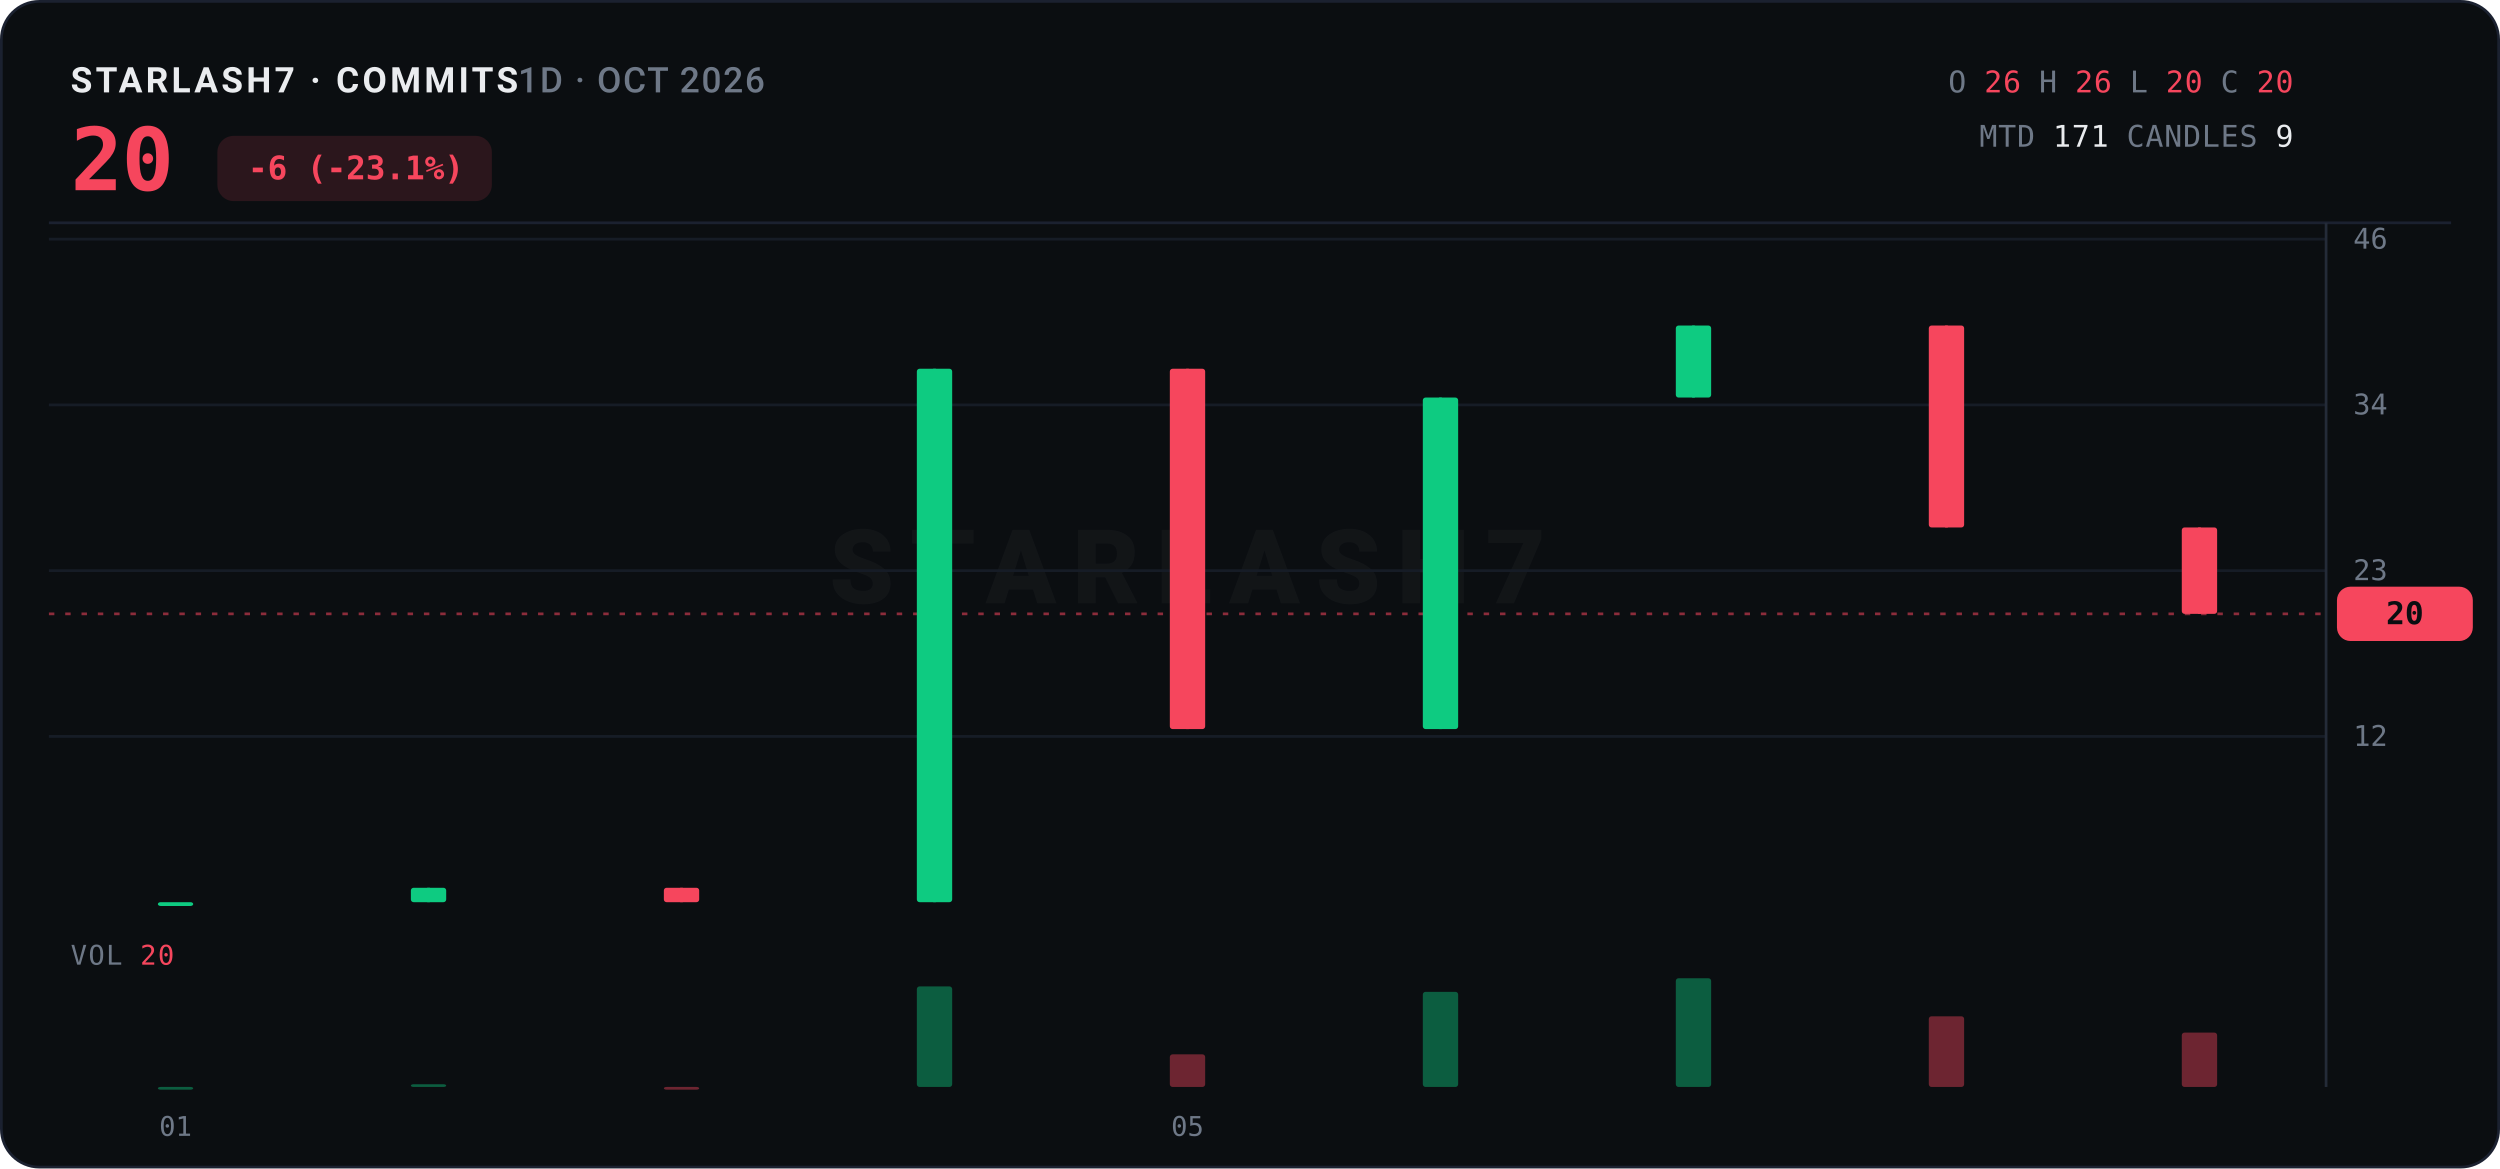
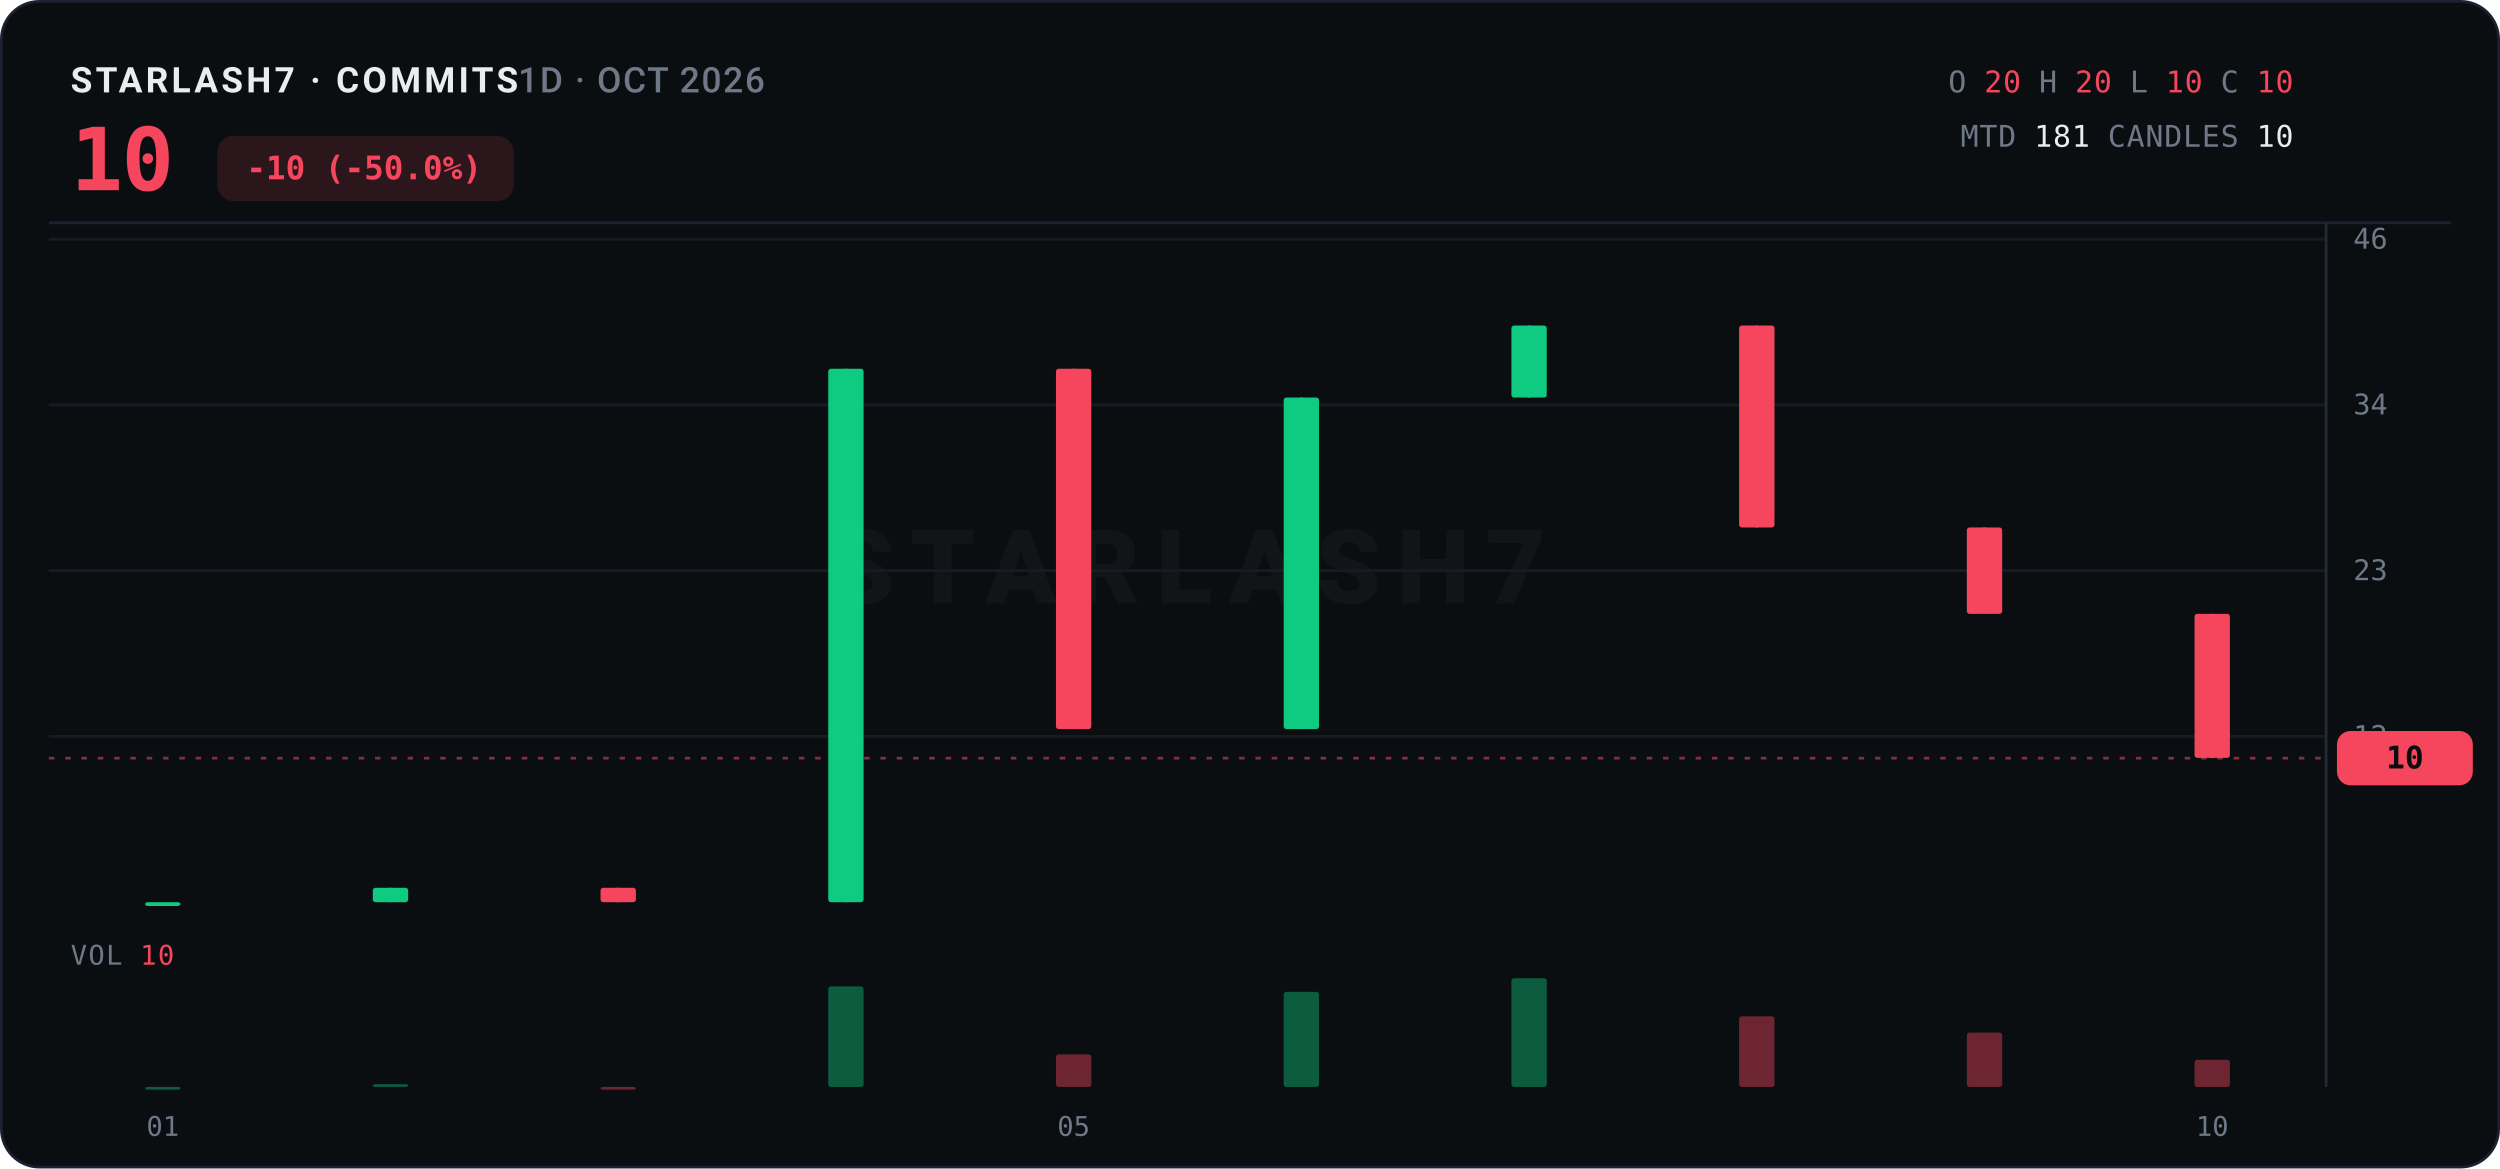
<svg xmlns="http://www.w3.org/2000/svg" width="920" height="430" viewBox="0 0 920 430">
  <rect x="0.5" y="0.5" width="919" height="429" rx="14" fill="#0B0E11" stroke="#1B2130" />
  <text x="26" y="34" font-family="ui-sans-serif,system-ui,-apple-system,'Segoe UI',Roboto,sans-serif" font-size="13" font-weight="700" letter-spacing="1.2" fill="#EAECEF">STARLASH7 · COMMITS<tspan fill="#6E7887" font-weight="500" letter-spacing="0.6">  1D · OCT 2026</tspan>
  </text>
-   <text x="26" y="70" font-family="ui-monospace,'SF Mono',SFMono-Regular,Menlo,Consolas,monospace" font-size="32" font-weight="800" fill="#F6465D" letter-spacing="-0.5">20</text>
-   <rect x="80" y="50" width="101" height="24" rx="6" fill="#F6465D" opacity="0.14" />
-   <text x="131" y="66" text-anchor="middle" font-family="ui-monospace,'SF Mono',SFMono-Regular,Menlo,Consolas,monospace" font-size="12" font-weight="700" fill="#F6465D">-6 (-23.1%)</text>
+   <text x="26" y="70" font-family="ui-monospace,'SF Mono',SFMono-Regular,Menlo,Consolas,monospace" font-size="32" font-weight="800" fill="#F6465D" letter-spacing="-0.5">10</text>
+   <rect x="80" y="50" width="109" height="24" rx="6" fill="#F6465D" opacity="0.14" />
+   <text x="134" y="66" text-anchor="middle" font-family="ui-monospace,'SF Mono',SFMono-Regular,Menlo,Consolas,monospace" font-size="12" font-weight="700" fill="#F6465D">-10 (-50.0%)</text>
  <text x="844" y="34" text-anchor="end" font-family="ui-monospace,'SF Mono',SFMono-Regular,Menlo,Consolas,monospace" font-size="11" letter-spacing="0.3">
    <tspan fill="#6E7887">O</tspan>
-     <tspan fill="#F6465D">26</tspan>
+     <tspan fill="#F6465D">20</tspan>
    <tspan fill="#6E7887">H</tspan>
-     <tspan fill="#F6465D">26</tspan>
+     <tspan fill="#F6465D">20</tspan>
    <tspan fill="#6E7887">L</tspan>
-     <tspan fill="#F6465D">20</tspan>
+     <tspan fill="#F6465D">10</tspan>
    <tspan fill="#6E7887">C</tspan>
-     <tspan fill="#F6465D">20</tspan>
+     <tspan fill="#F6465D">10</tspan>
  </text>
  <text x="844" y="54" text-anchor="end" font-family="ui-monospace,'SF Mono',SFMono-Regular,Menlo,Consolas,monospace" font-size="11" letter-spacing="0.3">
    <tspan fill="#6E7887">MTD</tspan>
-     <tspan fill="#EAECEF">171</tspan>
+     <tspan fill="#EAECEF">181</tspan>
    <tspan fill="#6E7887">CANDLES</tspan>
-     <tspan fill="#EAECEF">9</tspan>
+     <tspan fill="#EAECEF">10</tspan>
  </text>
  <line x1="18" y1="82" x2="902" y2="82" stroke="#1B2130" stroke-width="1" />
  <text x="437.0" y="222.0" text-anchor="middle" font-family="ui-sans-serif,system-ui,-apple-system,'Segoe UI',Roboto,sans-serif" font-size="38" font-weight="800" letter-spacing="6" fill="#EAECEF" opacity="0.035">STARLASH7</text>
  <line x1="18" y1="271.0" x2="856" y2="271.0" stroke="#161C26" stroke-width="1" />
  <text x="866" y="274.5" font-family="ui-monospace,'SF Mono',SFMono-Regular,Menlo,Consolas,monospace" font-size="10.5" fill="#6E7887">12</text>
  <line x1="18" y1="210.0" x2="856" y2="210.0" stroke="#161C26" stroke-width="1" />
  <text x="866" y="213.5" font-family="ui-monospace,'SF Mono',SFMono-Regular,Menlo,Consolas,monospace" font-size="10.5" fill="#6E7887">23</text>
  <line x1="18" y1="149.0" x2="856" y2="149.0" stroke="#161C26" stroke-width="1" />
  <text x="866" y="152.5" font-family="ui-monospace,'SF Mono',SFMono-Regular,Menlo,Consolas,monospace" font-size="10.5" fill="#6E7887">34</text>
  <line x1="18" y1="88.0" x2="856" y2="88.0" stroke="#161C26" stroke-width="1" />
  <text x="866" y="91.5" font-family="ui-monospace,'SF Mono',SFMono-Regular,Menlo,Consolas,monospace" font-size="10.5" fill="#6E7887">46</text>
  <line x1="856" y1="82" x2="856" y2="400" stroke="#242B38" stroke-width="1" />
-   <line x1="18" y1="225.9" x2="856" y2="225.9" stroke="#F6465D" stroke-width="1" stroke-dasharray="2 4" opacity="0.55" />
-   <rect x="860" y="215.9" width="50" height="20" rx="5" fill="#F6465D" />
-   <text x="885.0" y="229.7" text-anchor="middle" font-family="ui-monospace,'SF Mono',SFMono-Regular,Menlo,Consolas,monospace" font-size="11.5" font-weight="800" fill="#0B0E11">20</text>
-   <line x1="64.6" y1="332.0" x2="64.6" y2="332.0" stroke="#0ECB81" stroke-width="1" />
-   <rect x="58.1" y="332.0" width="13.0" height="1.4" rx="1" fill="#0ECB81" />
-   <line x1="157.7" y1="326.7" x2="157.7" y2="332.0" stroke="#0ECB81" stroke-width="1" />
-   <rect x="151.2" y="326.7" width="13.0" height="5.3" rx="1" fill="#0ECB81" />
-   <line x1="250.8" y1="326.7" x2="250.8" y2="332.0" stroke="#F6465D" stroke-width="1" />
-   <rect x="244.3" y="326.7" width="13.0" height="5.3" rx="1" fill="#F6465D" />
-   <line x1="343.9" y1="135.7" x2="343.9" y2="332.0" stroke="#0ECB81" stroke-width="1" />
-   <rect x="337.4" y="135.7" width="13.0" height="196.3" rx="1" fill="#0ECB81" />
-   <line x1="437.0" y1="135.7" x2="437.0" y2="268.3" stroke="#F6465D" stroke-width="1" />
-   <rect x="430.5" y="135.7" width="13.0" height="132.6" rx="1" fill="#F6465D" />
-   <line x1="530.1" y1="146.3" x2="530.1" y2="268.3" stroke="#0ECB81" stroke-width="1" />
-   <rect x="523.6" y="146.3" width="13.0" height="122.0" rx="1" fill="#0ECB81" />
-   <line x1="623.2" y1="119.8" x2="623.2" y2="146.3" stroke="#0ECB81" stroke-width="1" />
-   <rect x="616.7" y="119.8" width="13.0" height="26.5" rx="1" fill="#0ECB81" />
-   <line x1="716.3" y1="119.8" x2="716.3" y2="194.1" stroke="#F6465D" stroke-width="1" />
-   <rect x="709.8" y="119.8" width="13.0" height="74.3" rx="1" fill="#F6465D" />
-   <line x1="809.4" y1="194.1" x2="809.4" y2="225.9" stroke="#F6465D" stroke-width="1" />
-   <rect x="802.9" y="194.1" width="13.0" height="31.8" rx="1" fill="#F6465D" />
-   <text x="26" y="355" font-family="ui-monospace,'SF Mono',SFMono-Regular,Menlo,Consolas,monospace" font-size="10" letter-spacing="0.5" fill="#6E7887">VOL <tspan fill="#F6465D">20</tspan>
+   <line x1="18" y1="279.0" x2="856" y2="279.0" stroke="#F6465D" stroke-width="1" stroke-dasharray="2 4" opacity="0.55" />
+   <rect x="860" y="269.0" width="50" height="20" rx="5" fill="#F6465D" />
+   <text x="885.0" y="282.8" text-anchor="middle" font-family="ui-monospace,'SF Mono',SFMono-Regular,Menlo,Consolas,monospace" font-size="11.5" font-weight="800" fill="#0B0E11">10</text>
+   <line x1="59.9" y1="332.0" x2="59.9" y2="332.0" stroke="#0ECB81" stroke-width="1" />
+   <rect x="53.4" y="332.0" width="13.0" height="1.4" rx="1" fill="#0ECB81" />
+   <line x1="143.7" y1="326.7" x2="143.7" y2="332.0" stroke="#0ECB81" stroke-width="1" />
+   <rect x="137.2" y="326.7" width="13.0" height="5.3" rx="1" fill="#0ECB81" />
+   <line x1="227.5" y1="326.7" x2="227.5" y2="332.0" stroke="#F6465D" stroke-width="1" />
+   <rect x="221.0" y="326.7" width="13.0" height="5.3" rx="1" fill="#F6465D" />
+   <line x1="311.3" y1="135.7" x2="311.3" y2="332.0" stroke="#0ECB81" stroke-width="1" />
+   <rect x="304.8" y="135.7" width="13.0" height="196.3" rx="1" fill="#0ECB81" />
+   <line x1="395.1" y1="135.7" x2="395.1" y2="268.3" stroke="#F6465D" stroke-width="1" />
+   <rect x="388.6" y="135.7" width="13.0" height="132.6" rx="1" fill="#F6465D" />
+   <line x1="478.9" y1="146.3" x2="478.9" y2="268.3" stroke="#0ECB81" stroke-width="1" />
+   <rect x="472.4" y="146.3" width="13.0" height="122.0" rx="1" fill="#0ECB81" />
+   <line x1="562.7" y1="119.8" x2="562.7" y2="146.3" stroke="#0ECB81" stroke-width="1" />
+   <rect x="556.2" y="119.8" width="13.0" height="26.5" rx="1" fill="#0ECB81" />
+   <line x1="646.5" y1="119.8" x2="646.5" y2="194.1" stroke="#F6465D" stroke-width="1" />
+   <rect x="640.0" y="119.8" width="13.0" height="74.3" rx="1" fill="#F6465D" />
+   <line x1="730.3" y1="194.1" x2="730.3" y2="225.9" stroke="#F6465D" stroke-width="1" />
+   <rect x="723.8" y="194.1" width="13.0" height="31.8" rx="1" fill="#F6465D" />
+   <line x1="814.1" y1="225.9" x2="814.1" y2="279.0" stroke="#F6465D" stroke-width="1" />
+   <rect x="807.6" y="225.9" width="13.0" height="53.0" rx="1" fill="#F6465D" />
+   <text x="26" y="355" font-family="ui-monospace,'SF Mono',SFMono-Regular,Menlo,Consolas,monospace" font-size="10" letter-spacing="0.5" fill="#6E7887">VOL <tspan fill="#F6465D">10</tspan>
  </text>
-   <rect x="58.1" y="400.0" width="13.0" height="1.0" rx="1" fill="#0ECB81" opacity="0.42" />
-   <rect x="151.2" y="399.0" width="13.0" height="1.0" rx="1" fill="#0ECB81" opacity="0.42" />
-   <rect x="244.3" y="400.0" width="13.0" height="1.0" rx="1" fill="#F6465D" opacity="0.42" />
-   <rect x="337.4" y="363.0" width="13.0" height="37.0" rx="1" fill="#0ECB81" opacity="0.42" />
-   <rect x="430.5" y="388.0" width="13.0" height="12.0" rx="1" fill="#F6465D" opacity="0.42" />
-   <rect x="523.6" y="365.0" width="13.0" height="35.0" rx="1" fill="#0ECB81" opacity="0.42" />
-   <rect x="616.7" y="360.0" width="13.0" height="40.0" rx="1" fill="#0ECB81" opacity="0.42" />
-   <rect x="709.8" y="374.0" width="13.0" height="26.0" rx="1" fill="#F6465D" opacity="0.42" />
-   <rect x="802.9" y="380.0" width="13.0" height="20.0" rx="1" fill="#F6465D" opacity="0.42" />
-   <text x="64.6" y="418" text-anchor="middle" font-family="ui-monospace,'SF Mono',SFMono-Regular,Menlo,Consolas,monospace" font-size="10" fill="#6E7887">01</text>
-   <text x="437.0" y="418" text-anchor="middle" font-family="ui-monospace,'SF Mono',SFMono-Regular,Menlo,Consolas,monospace" font-size="10" fill="#6E7887">05</text>
+   <rect x="53.4" y="400.0" width="13.0" height="1.0" rx="1" fill="#0ECB81" opacity="0.42" />
+   <rect x="137.2" y="399.0" width="13.0" height="1.0" rx="1" fill="#0ECB81" opacity="0.42" />
+   <rect x="221.0" y="400.0" width="13.0" height="1.0" rx="1" fill="#F6465D" opacity="0.42" />
+   <rect x="304.8" y="363.0" width="13.0" height="37.0" rx="1" fill="#0ECB81" opacity="0.42" />
+   <rect x="388.6" y="388.0" width="13.0" height="12.0" rx="1" fill="#F6465D" opacity="0.42" />
+   <rect x="472.4" y="365.0" width="13.0" height="35.0" rx="1" fill="#0ECB81" opacity="0.42" />
+   <rect x="556.2" y="360.0" width="13.0" height="40.0" rx="1" fill="#0ECB81" opacity="0.42" />
+   <rect x="640.0" y="374.0" width="13.0" height="26.0" rx="1" fill="#F6465D" opacity="0.42" />
+   <rect x="723.8" y="380.0" width="13.0" height="20.0" rx="1" fill="#F6465D" opacity="0.42" />
+   <rect x="807.6" y="390.0" width="13.0" height="10.0" rx="1" fill="#F6465D" opacity="0.42" />
+   <text x="59.9" y="418" text-anchor="middle" font-family="ui-monospace,'SF Mono',SFMono-Regular,Menlo,Consolas,monospace" font-size="10" fill="#6E7887">01</text>
+   <text x="395.1" y="418" text-anchor="middle" font-family="ui-monospace,'SF Mono',SFMono-Regular,Menlo,Consolas,monospace" font-size="10" fill="#6E7887">05</text>
+   <text x="814.1" y="418" text-anchor="middle" font-family="ui-monospace,'SF Mono',SFMono-Regular,Menlo,Consolas,monospace" font-size="10" fill="#6E7887">10</text>
</svg>
